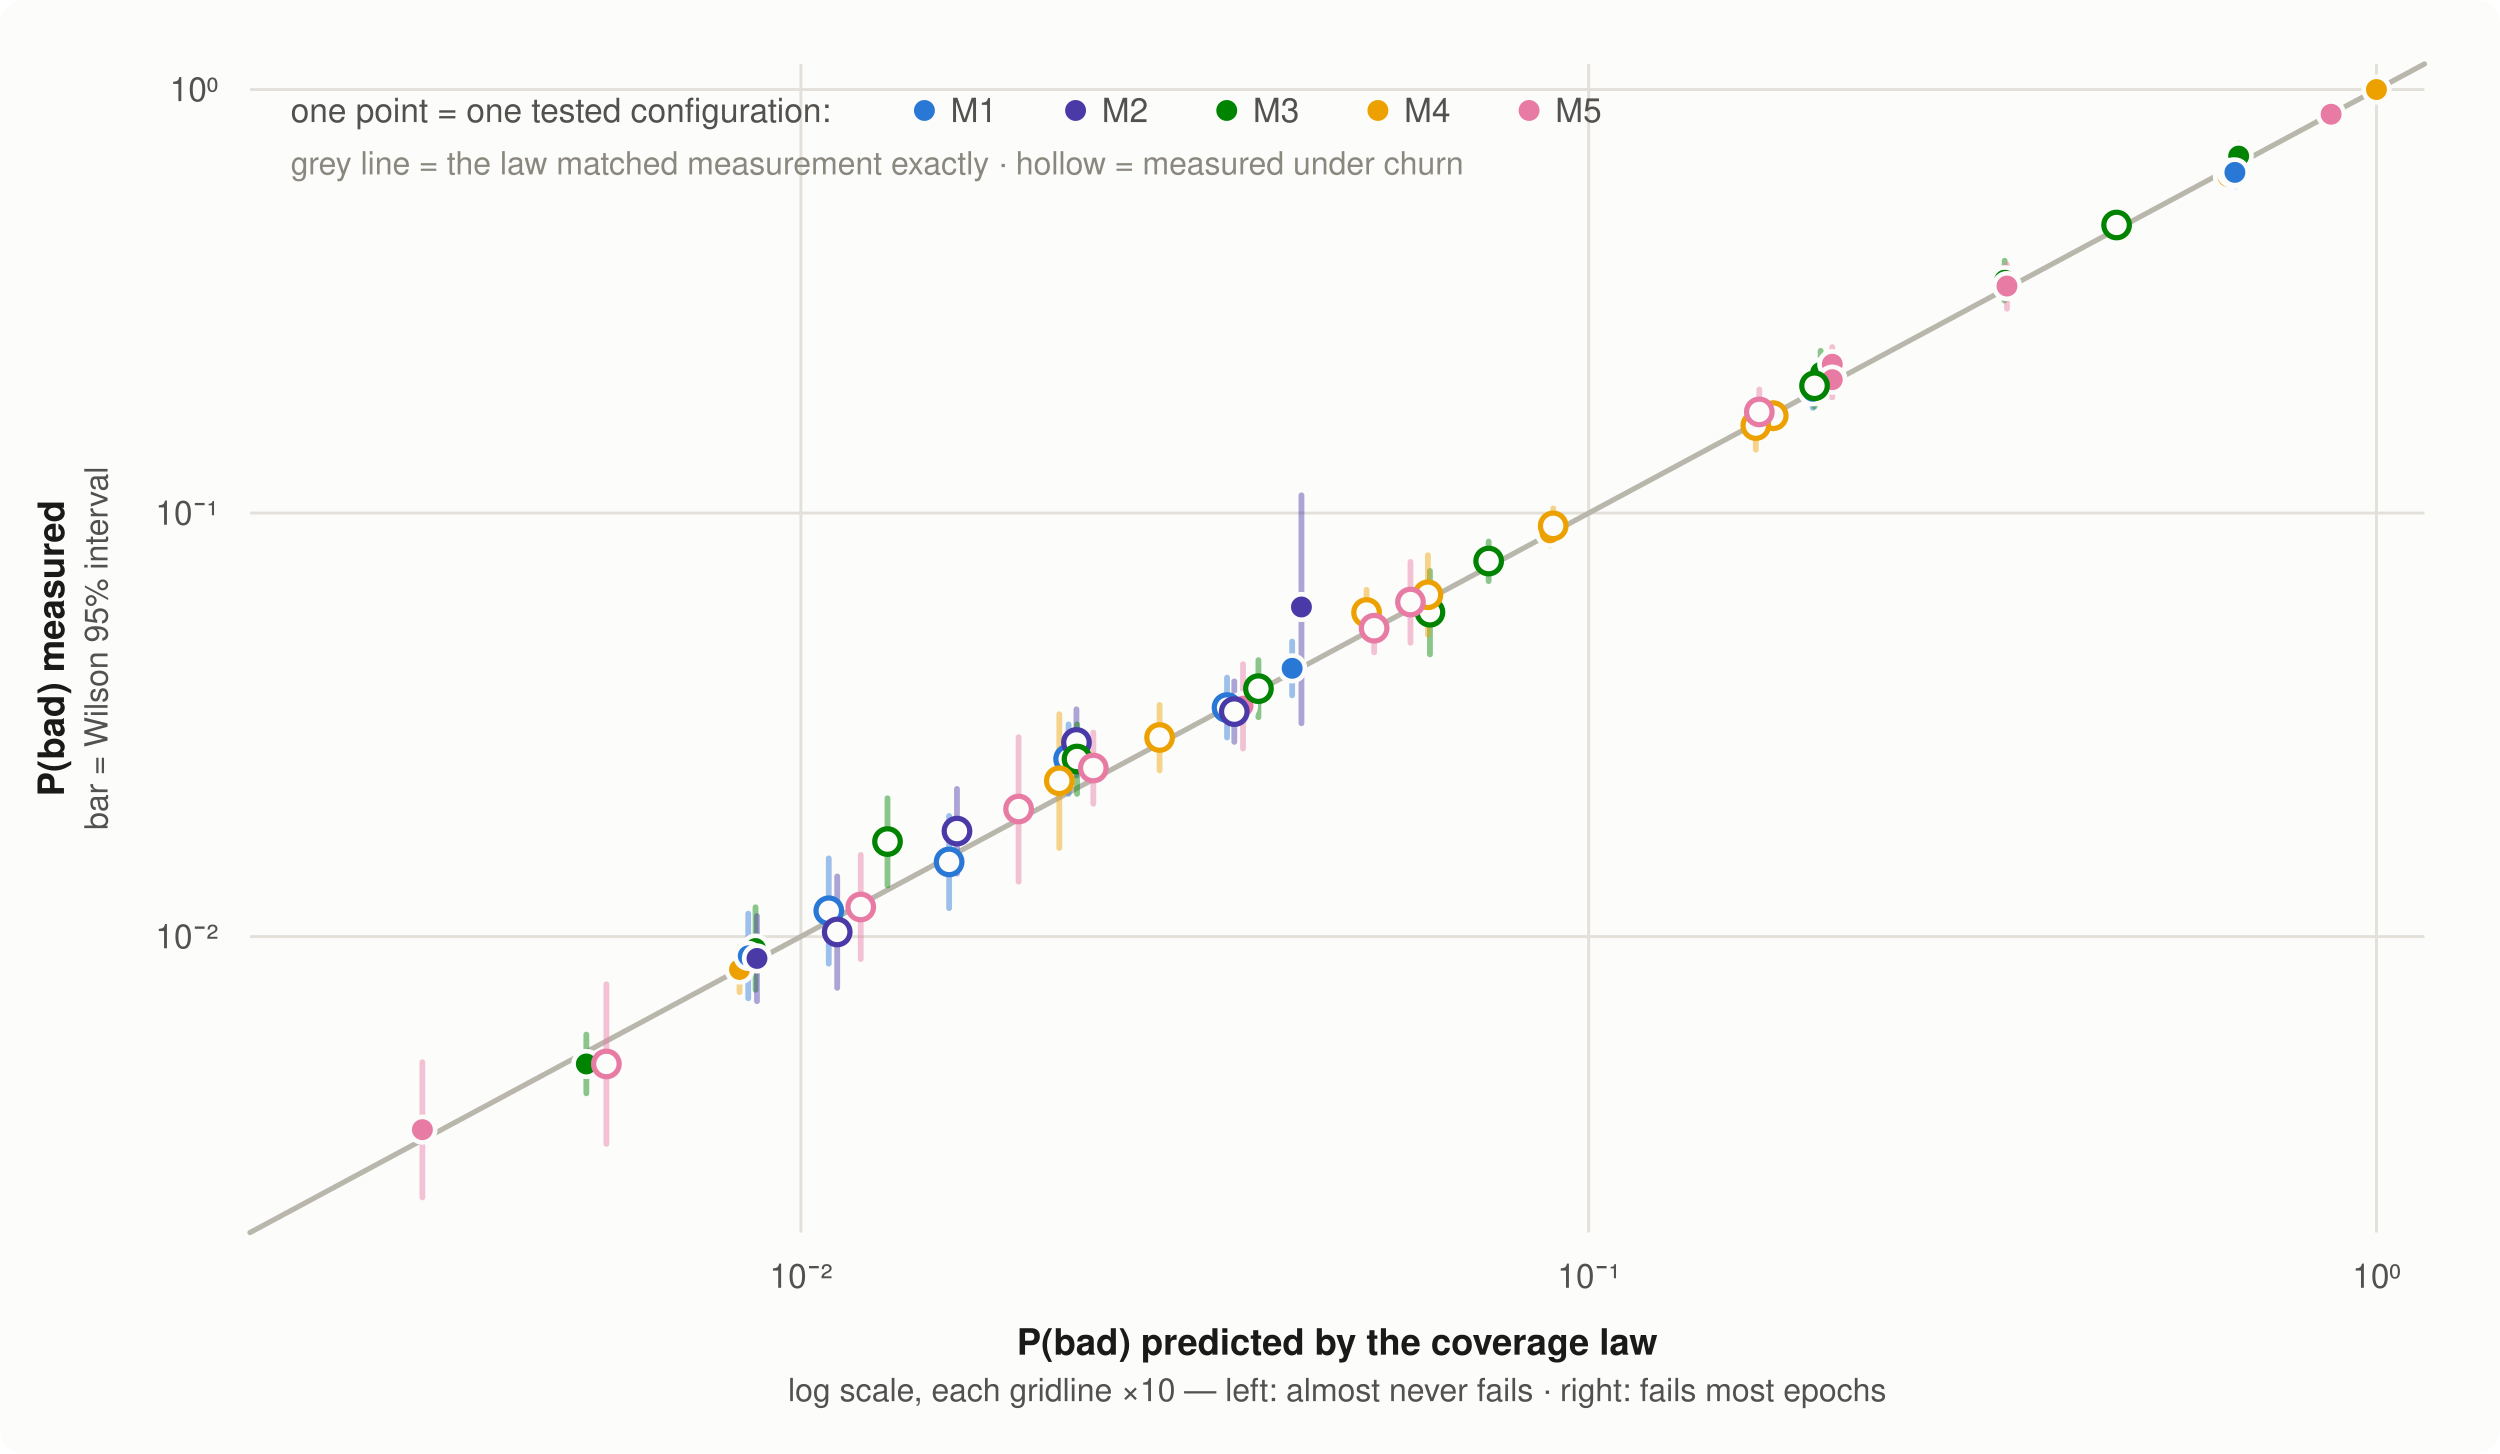
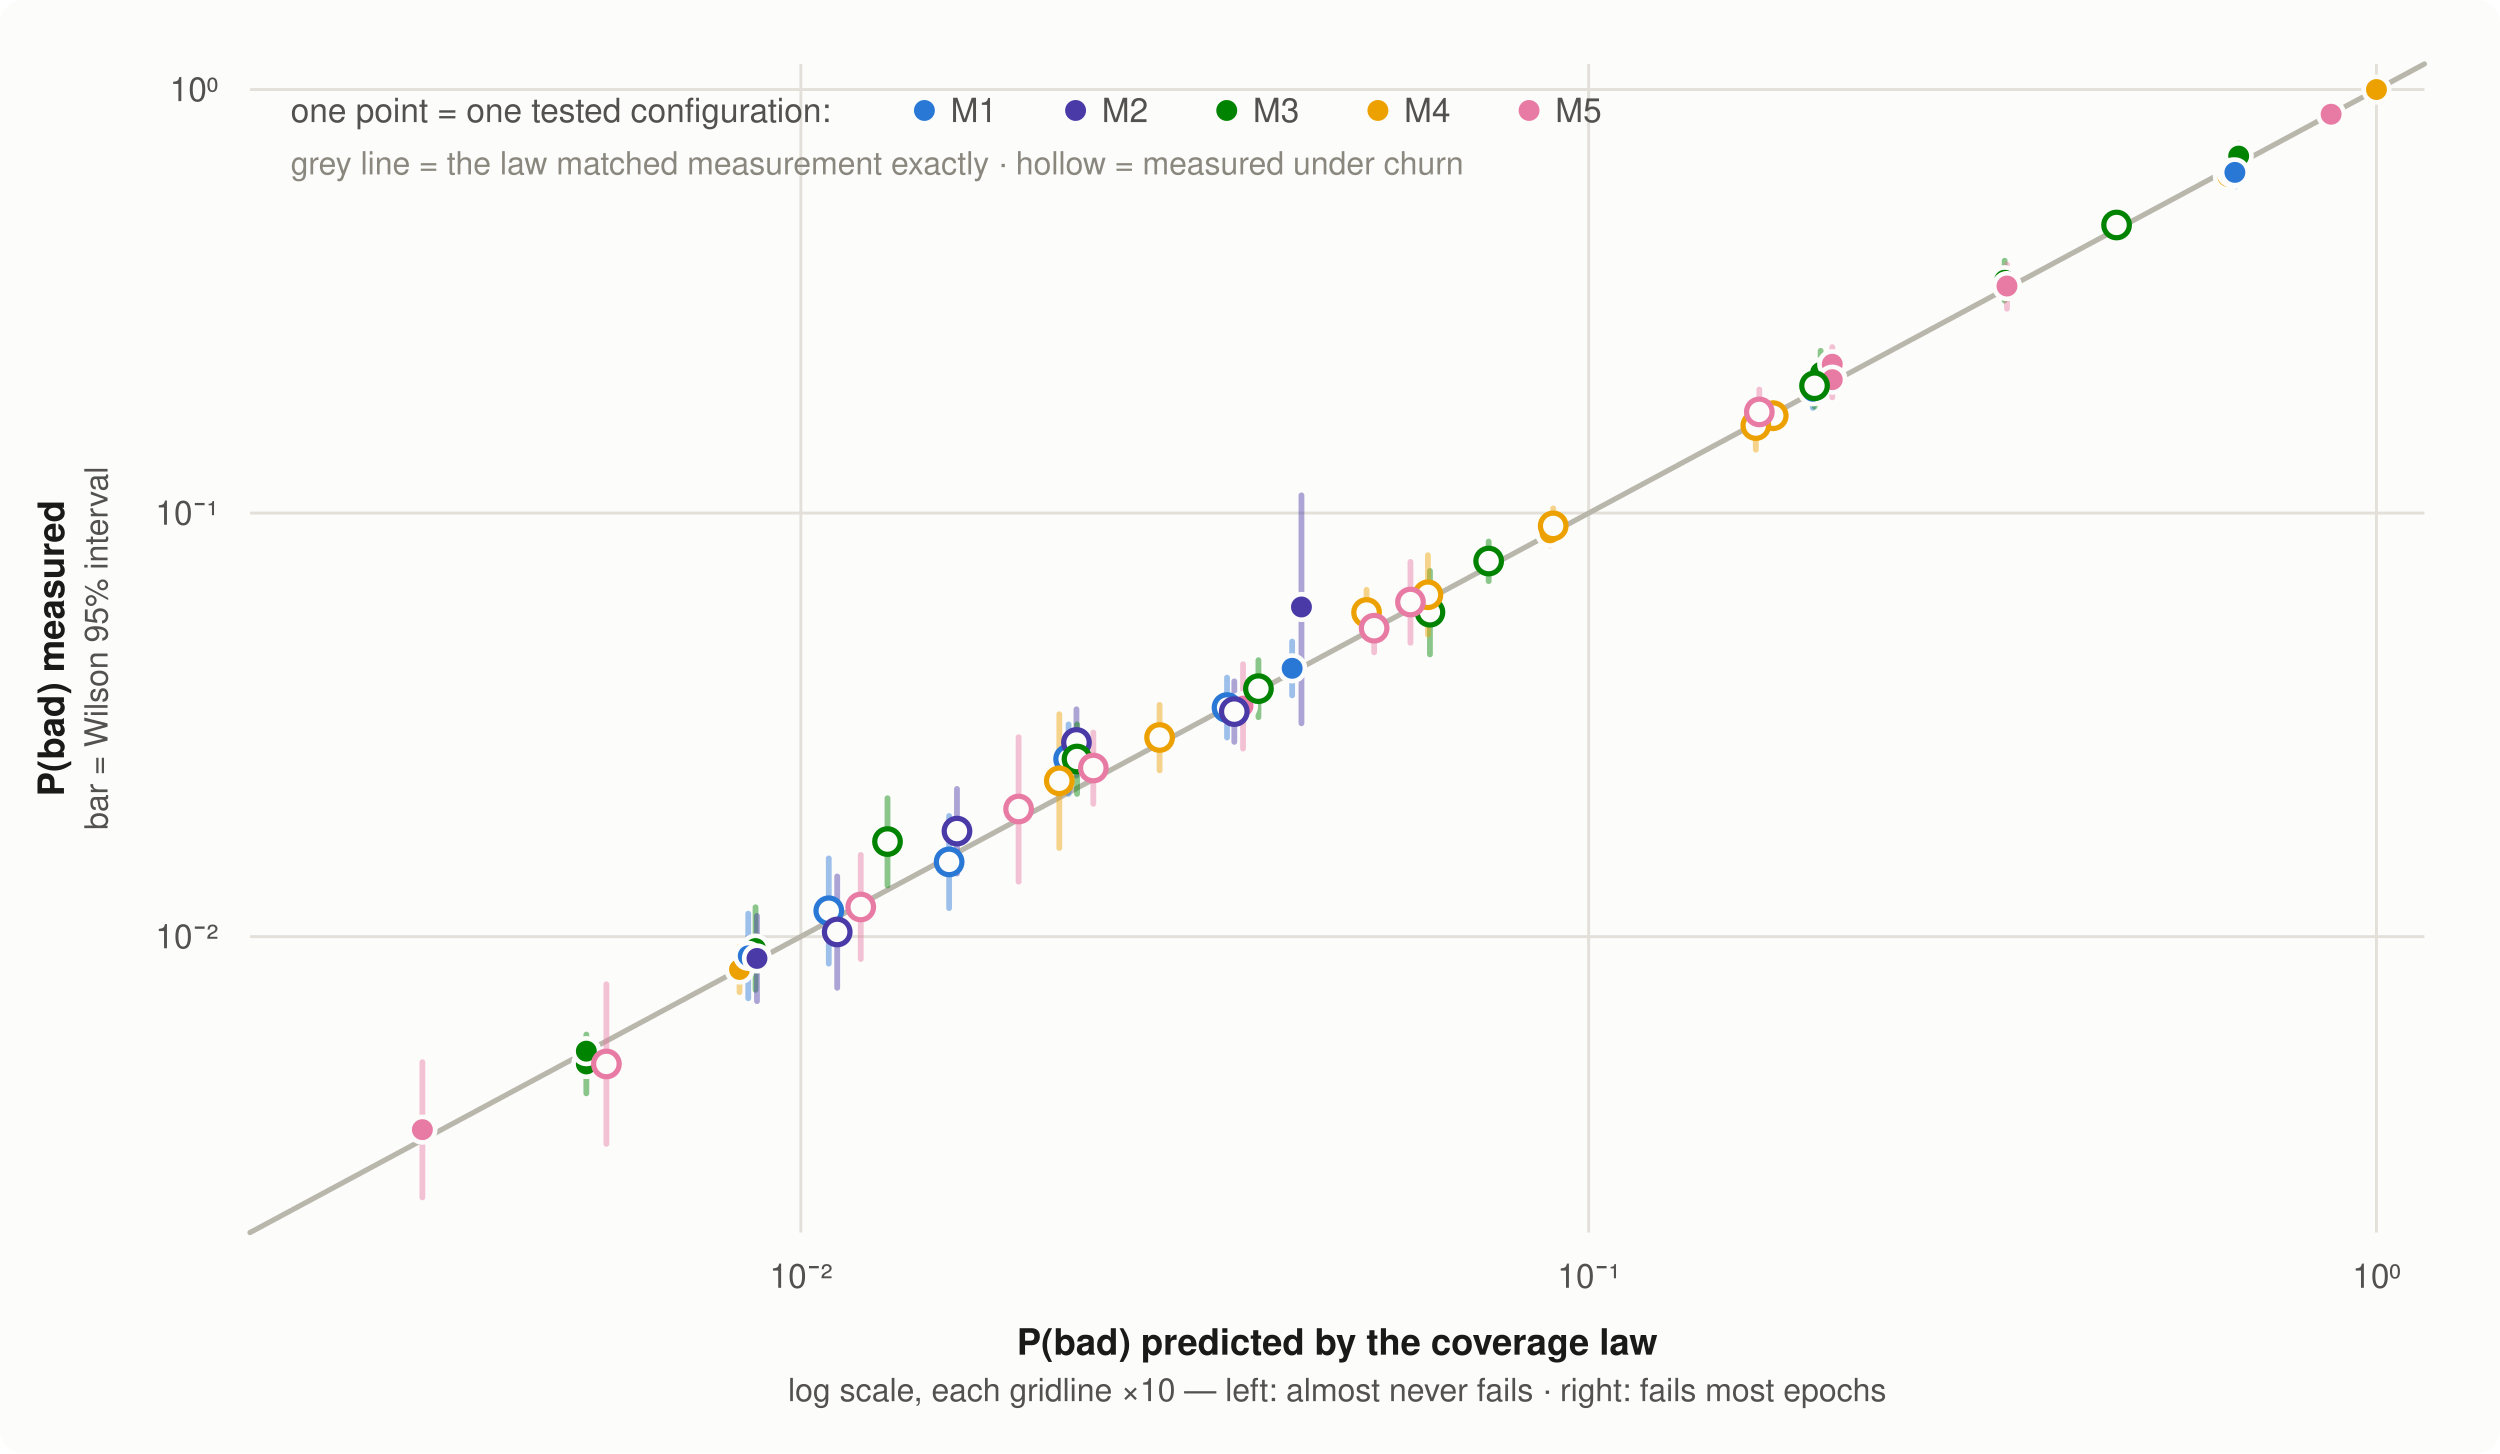
<svg xmlns="http://www.w3.org/2000/svg" viewBox="0 0 860 500" width="860" height="500" role="img" aria-labelledby="t d">
  <rect width="860" height="500" rx="8" fill="#fcfcfb" />
  <line x1="275.5" y1="22.0" x2="275.5" y2="424.0" stroke="#e2e0d8" stroke-width="1.0" />
  <line x1="86.0" y1="322.2" x2="834.0" y2="322.2" stroke="#e2e0d8" stroke-width="1.0" />
  <text x="275.5" y="443.0" font-size="11.5" fill="#52514e" font-family="-apple-system,BlinkMacSystemFont,Segoe UI,Helvetica,Arial,sans-serif" text-anchor="middle">10⁻²</text>
  <text x="75.0" y="326.2" font-size="11.5" fill="#52514e" font-family="-apple-system,BlinkMacSystemFont,Segoe UI,Helvetica,Arial,sans-serif" text-anchor="end">10⁻²</text>
  <line x1="546.5" y1="22.0" x2="546.5" y2="424.0" stroke="#e2e0d8" stroke-width="1.0" />
  <line x1="86.0" y1="176.5" x2="834.0" y2="176.5" stroke="#e2e0d8" stroke-width="1.0" />
  <text x="546.5" y="443.0" font-size="11.5" fill="#52514e" font-family="-apple-system,BlinkMacSystemFont,Segoe UI,Helvetica,Arial,sans-serif" text-anchor="middle">10⁻¹</text>
  <text x="75.0" y="180.5" font-size="11.5" fill="#52514e" font-family="-apple-system,BlinkMacSystemFont,Segoe UI,Helvetica,Arial,sans-serif" text-anchor="end">10⁻¹</text>
  <line x1="817.5" y1="22.0" x2="817.5" y2="424.0" stroke="#e2e0d8" stroke-width="1.0" />
  <line x1="86.0" y1="30.8" x2="834.0" y2="30.8" stroke="#e2e0d8" stroke-width="1.0" />
  <text x="817.5" y="443.0" font-size="11.5" fill="#52514e" font-family="-apple-system,BlinkMacSystemFont,Segoe UI,Helvetica,Arial,sans-serif" text-anchor="middle">10⁰</text>
  <text x="75.0" y="34.8" font-size="11.5" fill="#52514e" font-family="-apple-system,BlinkMacSystemFont,Segoe UI,Helvetica,Arial,sans-serif" text-anchor="end">10⁰</text>
  <line x1="86.0" y1="424.0" x2="834.0" y2="22.0" stroke="#b9b6ab" stroke-width="1.8" stroke-linecap="round" />
  <line x1="689.6" y1="103.4" x2="689.6" y2="89.7" stroke="#008300" stroke-width="2.0" stroke-linecap="round" opacity="0.45" />
  <line x1="626.3" y1="135.7" x2="626.3" y2="120.7" stroke="#008300" stroke-width="2.0" stroke-linecap="round" opacity="0.45" />
  <line x1="770.1" y1="58.8" x2="770.1" y2="49.4" stroke="#008300" stroke-width="2.0" stroke-linecap="round" opacity="0.45" />
  <line x1="259.9" y1="340.5" x2="259.9" y2="312.1" stroke="#008300" stroke-width="2.0" stroke-linecap="round" opacity="0.45" />
  <line x1="201.7" y1="376.1" x2="201.7" y2="355.9" stroke="#008300" stroke-width="2.0" stroke-linecap="round" opacity="0.45" />
  <line x1="817.5" y1="32.0" x2="817.5" y2="30.8" stroke="#eda100" stroke-width="2.0" stroke-linecap="round" opacity="0.45" />
  <line x1="766.4" y1="63.8" x2="766.4" y2="57.8" stroke="#eda100" stroke-width="2.0" stroke-linecap="round" opacity="0.45" />
  <line x1="533.2" y1="187.7" x2="533.2" y2="178.9" stroke="#eda100" stroke-width="2.0" stroke-linecap="round" opacity="0.45" />
  <line x1="254.4" y1="341.3" x2="254.4" y2="325.7" stroke="#eda100" stroke-width="2.0" stroke-linecap="round" opacity="0.45" />
  <line x1="690.4" y1="106.2" x2="690.4" y2="91.0" stroke="#e87ba4" stroke-width="2.0" stroke-linecap="round" opacity="0.45" />
  <line x1="630.3" y1="136.7" x2="630.3" y2="124.2" stroke="#e87ba4" stroke-width="2.0" stroke-linecap="round" opacity="0.45" />
  <line x1="630.3" y1="131.3" x2="630.3" y2="119.4" stroke="#e87ba4" stroke-width="2.0" stroke-linecap="round" opacity="0.45" />
  <line x1="630.3" y1="133.7" x2="630.3" y2="127.5" stroke="#e87ba4" stroke-width="2.0" stroke-linecap="round" opacity="0.45" />
  <line x1="427.6" y1="257.5" x2="427.6" y2="228.5" stroke="#e87ba4" stroke-width="2.0" stroke-linecap="round" opacity="0.45" />
  <line x1="145.3" y1="411.9" x2="145.3" y2="365.4" stroke="#e87ba4" stroke-width="2.0" stroke-linecap="round" opacity="0.45" />
  <line x1="801.9" y1="43.2" x2="801.9" y2="36.5" stroke="#e87ba4" stroke-width="2.0" stroke-linecap="round" opacity="0.45" />
  <line x1="767.7" y1="62.5" x2="767.7" y2="56.5" stroke="#2a78d6" stroke-width="2.0" stroke-linecap="round" opacity="0.45" />
  <line x1="623.6" y1="140.3" x2="623.6" y2="129.0" stroke="#2a78d6" stroke-width="2.0" stroke-linecap="round" opacity="0.45" />
  <line x1="768.8" y1="64.3" x2="768.8" y2="55.0" stroke="#2a78d6" stroke-width="2.0" stroke-linecap="round" opacity="0.45" />
  <line x1="444.5" y1="239.2" x2="444.5" y2="220.7" stroke="#2a78d6" stroke-width="2.0" stroke-linecap="round" opacity="0.45" />
  <line x1="257.4" y1="343.4" x2="257.4" y2="314.3" stroke="#2a78d6" stroke-width="2.0" stroke-linecap="round" opacity="0.45" />
  <line x1="260.4" y1="344.4" x2="260.4" y2="315.1" stroke="#4a3aa7" stroke-width="2.0" stroke-linecap="round" opacity="0.45" />
  <line x1="447.7" y1="248.8" x2="447.7" y2="170.4" stroke="#4a3aa7" stroke-width="2.0" stroke-linecap="round" opacity="0.45" />
+   <line x1="201.7" y1="365.7" x2="201.7" y2="357.5" stroke="#008300" stroke-width="2.0" stroke-linecap="round" opacity="0.45" />
  <line x1="285.1" y1="331.5" x2="285.1" y2="295.3" stroke="#2a78d6" stroke-width="2.0" stroke-linecap="round" opacity="0.45" />
  <line x1="326.5" y1="312.4" x2="326.5" y2="280.7" stroke="#2a78d6" stroke-width="2.0" stroke-linecap="round" opacity="0.45" />
  <line x1="367.6" y1="273.1" x2="367.6" y2="249.2" stroke="#2a78d6" stroke-width="2.0" stroke-linecap="round" opacity="0.45" />
  <line x1="422.1" y1="253.7" x2="422.1" y2="233.1" stroke="#2a78d6" stroke-width="2.0" stroke-linecap="round" opacity="0.45" />
  <line x1="288.0" y1="339.8" x2="288.0" y2="301.5" stroke="#4a3aa7" stroke-width="2.0" stroke-linecap="round" opacity="0.45" />
  <line x1="329.2" y1="300.5" x2="329.2" y2="271.4" stroke="#4a3aa7" stroke-width="2.0" stroke-linecap="round" opacity="0.45" />
  <line x1="370.3" y1="266.8" x2="370.3" y2="244.0" stroke="#4a3aa7" stroke-width="2.0" stroke-linecap="round" opacity="0.45" />
  <line x1="424.6" y1="255.2" x2="424.6" y2="234.4" stroke="#4a3aa7" stroke-width="2.0" stroke-linecap="round" opacity="0.45" />
  <line x1="305.3" y1="304.6" x2="305.3" y2="274.6" stroke="#008300" stroke-width="2.0" stroke-linecap="round" opacity="0.45" />
  <line x1="370.5" y1="273.1" x2="370.5" y2="249.2" stroke="#008300" stroke-width="2.0" stroke-linecap="round" opacity="0.45" />
  <line x1="432.9" y1="246.7" x2="432.9" y2="227.1" stroke="#008300" stroke-width="2.0" stroke-linecap="round" opacity="0.45" />
  <line x1="512.1" y1="199.9" x2="512.1" y2="186.3" stroke="#008300" stroke-width="2.0" stroke-linecap="round" opacity="0.45" />
  <line x1="398.9" y1="265.0" x2="398.9" y2="242.5" stroke="#eda100" stroke-width="2.0" stroke-linecap="round" opacity="0.45" />
  <line x1="470.1" y1="218.6" x2="470.1" y2="202.9" stroke="#eda100" stroke-width="2.0" stroke-linecap="round" opacity="0.45" />
  <line x1="534.3" y1="187.1" x2="534.3" y2="174.9" stroke="#eda100" stroke-width="2.0" stroke-linecap="round" opacity="0.45" />
  <line x1="610.0" y1="147.4" x2="610.0" y2="138.7" stroke="#eda100" stroke-width="2.0" stroke-linecap="round" opacity="0.45" />
  <line x1="208.6" y1="393.5" x2="208.6" y2="338.6" stroke="#e87ba4" stroke-width="2.0" stroke-linecap="round" opacity="0.45" />
  <line x1="296.1" y1="329.9" x2="296.1" y2="294.1" stroke="#e87ba4" stroke-width="2.0" stroke-linecap="round" opacity="0.45" />
  <line x1="376.1" y1="276.5" x2="376.1" y2="252.0" stroke="#e87ba4" stroke-width="2.0" stroke-linecap="round" opacity="0.45" />
  <line x1="472.7" y1="224.4" x2="472.7" y2="207.9" stroke="#e87ba4" stroke-width="2.0" stroke-linecap="round" opacity="0.45" />
  <line x1="491.9" y1="225.1" x2="491.9" y2="196.4" stroke="#008300" stroke-width="2.0" stroke-linecap="round" opacity="0.45" />
  <line x1="624.2" y1="139.9" x2="624.2" y2="125.6" stroke="#008300" stroke-width="2.0" stroke-linecap="round" opacity="0.45" />
  <line x1="728.1" y1="81.2" x2="728.1" y2="73.8" stroke="#008300" stroke-width="2.0" stroke-linecap="round" opacity="0.45" />
  <line x1="364.4" y1="291.7" x2="364.4" y2="245.7" stroke="#eda100" stroke-width="2.0" stroke-linecap="round" opacity="0.45" />
  <line x1="491.2" y1="218.3" x2="491.2" y2="191.0" stroke="#eda100" stroke-width="2.0" stroke-linecap="round" opacity="0.45" />
  <line x1="604.0" y1="154.7" x2="604.0" y2="138.4" stroke="#eda100" stroke-width="2.0" stroke-linecap="round" opacity="0.45" />
  <line x1="350.4" y1="303.3" x2="350.4" y2="253.6" stroke="#e87ba4" stroke-width="2.0" stroke-linecap="round" opacity="0.45" />
  <line x1="485.2" y1="221.1" x2="485.2" y2="193.3" stroke="#e87ba4" stroke-width="2.0" stroke-linecap="round" opacity="0.45" />
  <line x1="605.2" y1="149.6" x2="605.2" y2="134.0" stroke="#e87ba4" stroke-width="2.0" stroke-linecap="round" opacity="0.45" />
  <circle cx="689.6" cy="96.4" r="4.4" fill="#008300" stroke="#fcfcfb" stroke-width="1.6" />
  <circle cx="626.3" cy="128.1" r="4.4" fill="#008300" stroke="#fcfcfb" stroke-width="1.6" />
  <circle cx="770.1" cy="53.7" r="4.4" fill="#008300" stroke="#fcfcfb" stroke-width="1.6" />
  <circle cx="259.9" cy="326.3" r="4.4" fill="#008300" stroke="#fcfcfb" stroke-width="1.6" />
  <circle cx="201.7" cy="366.0" r="4.4" fill="#008300" stroke="#fcfcfb" stroke-width="1.6" />
  <circle cx="817.5" cy="30.8" r="4.4" fill="#eda100" stroke="#fcfcfb" stroke-width="1.6" />
  <circle cx="766.4" cy="60.7" r="4.4" fill="#eda100" stroke="#fcfcfb" stroke-width="1.6" />
  <circle cx="533.2" cy="183.3" r="4.4" fill="#eda100" stroke="#fcfcfb" stroke-width="1.6" />
  <circle cx="254.4" cy="333.5" r="4.4" fill="#eda100" stroke="#fcfcfb" stroke-width="1.6" />
  <circle cx="690.4" cy="98.4" r="4.4" fill="#e87ba4" stroke="#fcfcfb" stroke-width="1.6" />
  <circle cx="630.3" cy="130.4" r="4.4" fill="#e87ba4" stroke="#fcfcfb" stroke-width="1.6" />
  <circle cx="630.3" cy="125.3" r="4.4" fill="#e87ba4" stroke="#fcfcfb" stroke-width="1.6" />
  <circle cx="630.3" cy="130.6" r="4.4" fill="#e87ba4" stroke="#fcfcfb" stroke-width="1.6" />
  <circle cx="427.6" cy="242.9" r="4.4" fill="#e87ba4" stroke="#fcfcfb" stroke-width="1.6" />
  <circle cx="145.3" cy="388.6" r="4.4" fill="#e87ba4" stroke="#fcfcfb" stroke-width="1.6" />
  <circle cx="801.9" cy="39.3" r="4.4" fill="#e87ba4" stroke="#fcfcfb" stroke-width="1.6" />
  <circle cx="767.7" cy="59.4" r="4.4" fill="#2a78d6" stroke="#fcfcfb" stroke-width="1.6" />
  <circle cx="623.6" cy="134.6" r="4.4" fill="#2a78d6" stroke="#fcfcfb" stroke-width="1.6" />
  <circle cx="768.8" cy="59.3" r="4.4" fill="#2a78d6" stroke="#fcfcfb" stroke-width="1.6" />
  <circle cx="444.5" cy="229.9" r="4.4" fill="#2a78d6" stroke="#fcfcfb" stroke-width="1.6" />
  <circle cx="257.4" cy="328.8" r="4.4" fill="#2a78d6" stroke="#fcfcfb" stroke-width="1.6" />
  <circle cx="260.4" cy="329.7" r="4.4" fill="#4a3aa7" stroke="#fcfcfb" stroke-width="1.6" />
  <circle cx="447.7" cy="208.8" r="4.4" fill="#4a3aa7" stroke="#fcfcfb" stroke-width="1.6" />
+   <circle cx="201.7" cy="361.6" r="4.4" fill="#008300" stroke="#fcfcfb" stroke-width="1.6" />
  <circle cx="285.1" cy="313.3" r="4.4" fill="#fcfcfb" stroke="#2a78d6" stroke-width="1.8" />
  <circle cx="326.5" cy="296.5" r="4.4" fill="#fcfcfb" stroke="#2a78d6" stroke-width="1.8" />
  <circle cx="367.6" cy="261.1" r="4.4" fill="#fcfcfb" stroke="#2a78d6" stroke-width="1.8" />
  <circle cx="422.1" cy="243.4" r="4.4" fill="#fcfcfb" stroke="#2a78d6" stroke-width="1.8" />
  <circle cx="288.0" cy="320.6" r="4.4" fill="#fcfcfb" stroke="#4a3aa7" stroke-width="1.8" />
  <circle cx="329.2" cy="285.9" r="4.4" fill="#fcfcfb" stroke="#4a3aa7" stroke-width="1.8" />
  <circle cx="370.3" cy="255.4" r="4.4" fill="#fcfcfb" stroke="#4a3aa7" stroke-width="1.8" />
  <circle cx="424.6" cy="244.8" r="4.4" fill="#fcfcfb" stroke="#4a3aa7" stroke-width="1.8" />
  <circle cx="305.3" cy="289.5" r="4.4" fill="#fcfcfb" stroke="#008300" stroke-width="1.8" />
  <circle cx="370.5" cy="261.1" r="4.4" fill="#fcfcfb" stroke="#008300" stroke-width="1.8" />
  <circle cx="432.9" cy="236.9" r="4.4" fill="#fcfcfb" stroke="#008300" stroke-width="1.8" />
  <circle cx="512.1" cy="193.0" r="4.4" fill="#fcfcfb" stroke="#008300" stroke-width="1.8" />
  <circle cx="398.9" cy="253.7" r="4.4" fill="#fcfcfb" stroke="#eda100" stroke-width="1.8" />
  <circle cx="470.1" cy="210.7" r="4.4" fill="#fcfcfb" stroke="#eda100" stroke-width="1.8" />
  <circle cx="534.3" cy="180.9" r="4.4" fill="#fcfcfb" stroke="#eda100" stroke-width="1.8" />
  <circle cx="610.0" cy="143.0" r="4.4" fill="#fcfcfb" stroke="#eda100" stroke-width="1.8" />
  <circle cx="208.6" cy="366.0" r="4.4" fill="#fcfcfb" stroke="#e87ba4" stroke-width="1.8" />
  <circle cx="296.1" cy="312.0" r="4.4" fill="#fcfcfb" stroke="#e87ba4" stroke-width="1.8" />
  <circle cx="376.1" cy="264.2" r="4.4" fill="#fcfcfb" stroke="#e87ba4" stroke-width="1.8" />
  <circle cx="472.7" cy="216.1" r="4.4" fill="#fcfcfb" stroke="#e87ba4" stroke-width="1.8" />
  <circle cx="491.9" cy="210.6" r="4.4" fill="#fcfcfb" stroke="#008300" stroke-width="1.8" />
  <circle cx="624.2" cy="132.7" r="4.4" fill="#fcfcfb" stroke="#008300" stroke-width="1.8" />
  <circle cx="728.1" cy="77.4" r="4.4" fill="#fcfcfb" stroke="#008300" stroke-width="1.8" />
  <circle cx="364.4" cy="268.6" r="4.4" fill="#fcfcfb" stroke="#eda100" stroke-width="1.8" />
  <circle cx="491.2" cy="204.6" r="4.4" fill="#fcfcfb" stroke="#eda100" stroke-width="1.8" />
  <circle cx="604.0" cy="146.4" r="4.4" fill="#fcfcfb" stroke="#eda100" stroke-width="1.8" />
  <circle cx="350.4" cy="278.3" r="4.4" fill="#fcfcfb" stroke="#e87ba4" stroke-width="1.8" />
  <circle cx="485.2" cy="207.1" r="4.4" fill="#fcfcfb" stroke="#e87ba4" stroke-width="1.8" />
  <circle cx="605.2" cy="141.7" r="4.4" fill="#fcfcfb" stroke="#e87ba4" stroke-width="1.8" />
  <text x="460.0" y="466.0" font-size="12.5" fill="#1a1a19" font-family="-apple-system,BlinkMacSystemFont,Segoe UI,Helvetica,Arial,sans-serif" text-anchor="middle" font-weight="600">P(bad) predicted by the coverage law</text>
  <text x="460.0" y="482.0" font-size="11" fill="#52514e" font-family="-apple-system,BlinkMacSystemFont,Segoe UI,Helvetica,Arial,sans-serif" text-anchor="middle">log scale, each gridline ×10 — left: almost never fails · right: fails most epochs</text>
  <text x="0" y="0" transform="translate(22,223.0) rotate(-90)" text-anchor="middle" font-size="12.5" font-weight="600" fill="#1a1a19" font-family="-apple-system,BlinkMacSystemFont,Segoe UI,Helvetica,Arial,sans-serif">P(bad) measured</text>
  <text x="0" y="0" transform="translate(37,223.0) rotate(-90)" text-anchor="middle" font-size="11" fill="#52514e" font-family="-apple-system,BlinkMacSystemFont,Segoe UI,Helvetica,Arial,sans-serif">bar = Wilson 95% interval</text>
  <text x="100.0" y="42.0" font-size="11.5" fill="#52514e" font-family="-apple-system,BlinkMacSystemFont,Segoe UI,Helvetica,Arial,sans-serif">one point = one tested configuration:</text>
  <text x="100.0" y="60.0" font-size="11" fill="#8a887e" font-family="-apple-system,BlinkMacSystemFont,Segoe UI,Helvetica,Arial,sans-serif">grey line = the law matched measurement exactly · hollow = measured under churn</text>
  <circle cx="318.0" cy="38.0" r="4.4" fill="#2a78d6" stroke="#fcfcfb" stroke-width="1.6" />
  <text x="327.0" y="42.0" font-size="11.5" fill="#52514e" font-family="-apple-system,BlinkMacSystemFont,Segoe UI,Helvetica,Arial,sans-serif">M1</text>
  <circle cx="370.0" cy="38.0" r="4.4" fill="#4a3aa7" stroke="#fcfcfb" stroke-width="1.6" />
  <text x="379.0" y="42.0" font-size="11.5" fill="#52514e" font-family="-apple-system,BlinkMacSystemFont,Segoe UI,Helvetica,Arial,sans-serif">M2</text>
  <circle cx="422.0" cy="38.0" r="4.4" fill="#008300" stroke="#fcfcfb" stroke-width="1.6" />
  <text x="431.0" y="42.0" font-size="11.5" fill="#52514e" font-family="-apple-system,BlinkMacSystemFont,Segoe UI,Helvetica,Arial,sans-serif">M3</text>
  <circle cx="474.0" cy="38.0" r="4.4" fill="#eda100" stroke="#fcfcfb" stroke-width="1.6" />
  <text x="483.0" y="42.0" font-size="11.5" fill="#52514e" font-family="-apple-system,BlinkMacSystemFont,Segoe UI,Helvetica,Arial,sans-serif">M4</text>
  <circle cx="526.0" cy="38.0" r="4.4" fill="#e87ba4" stroke="#fcfcfb" stroke-width="1.6" />
  <text x="535.0" y="42.0" font-size="11.5" fill="#52514e" font-family="-apple-system,BlinkMacSystemFont,Segoe UI,Helvetica,Arial,sans-serif">M5</text>
</svg>
